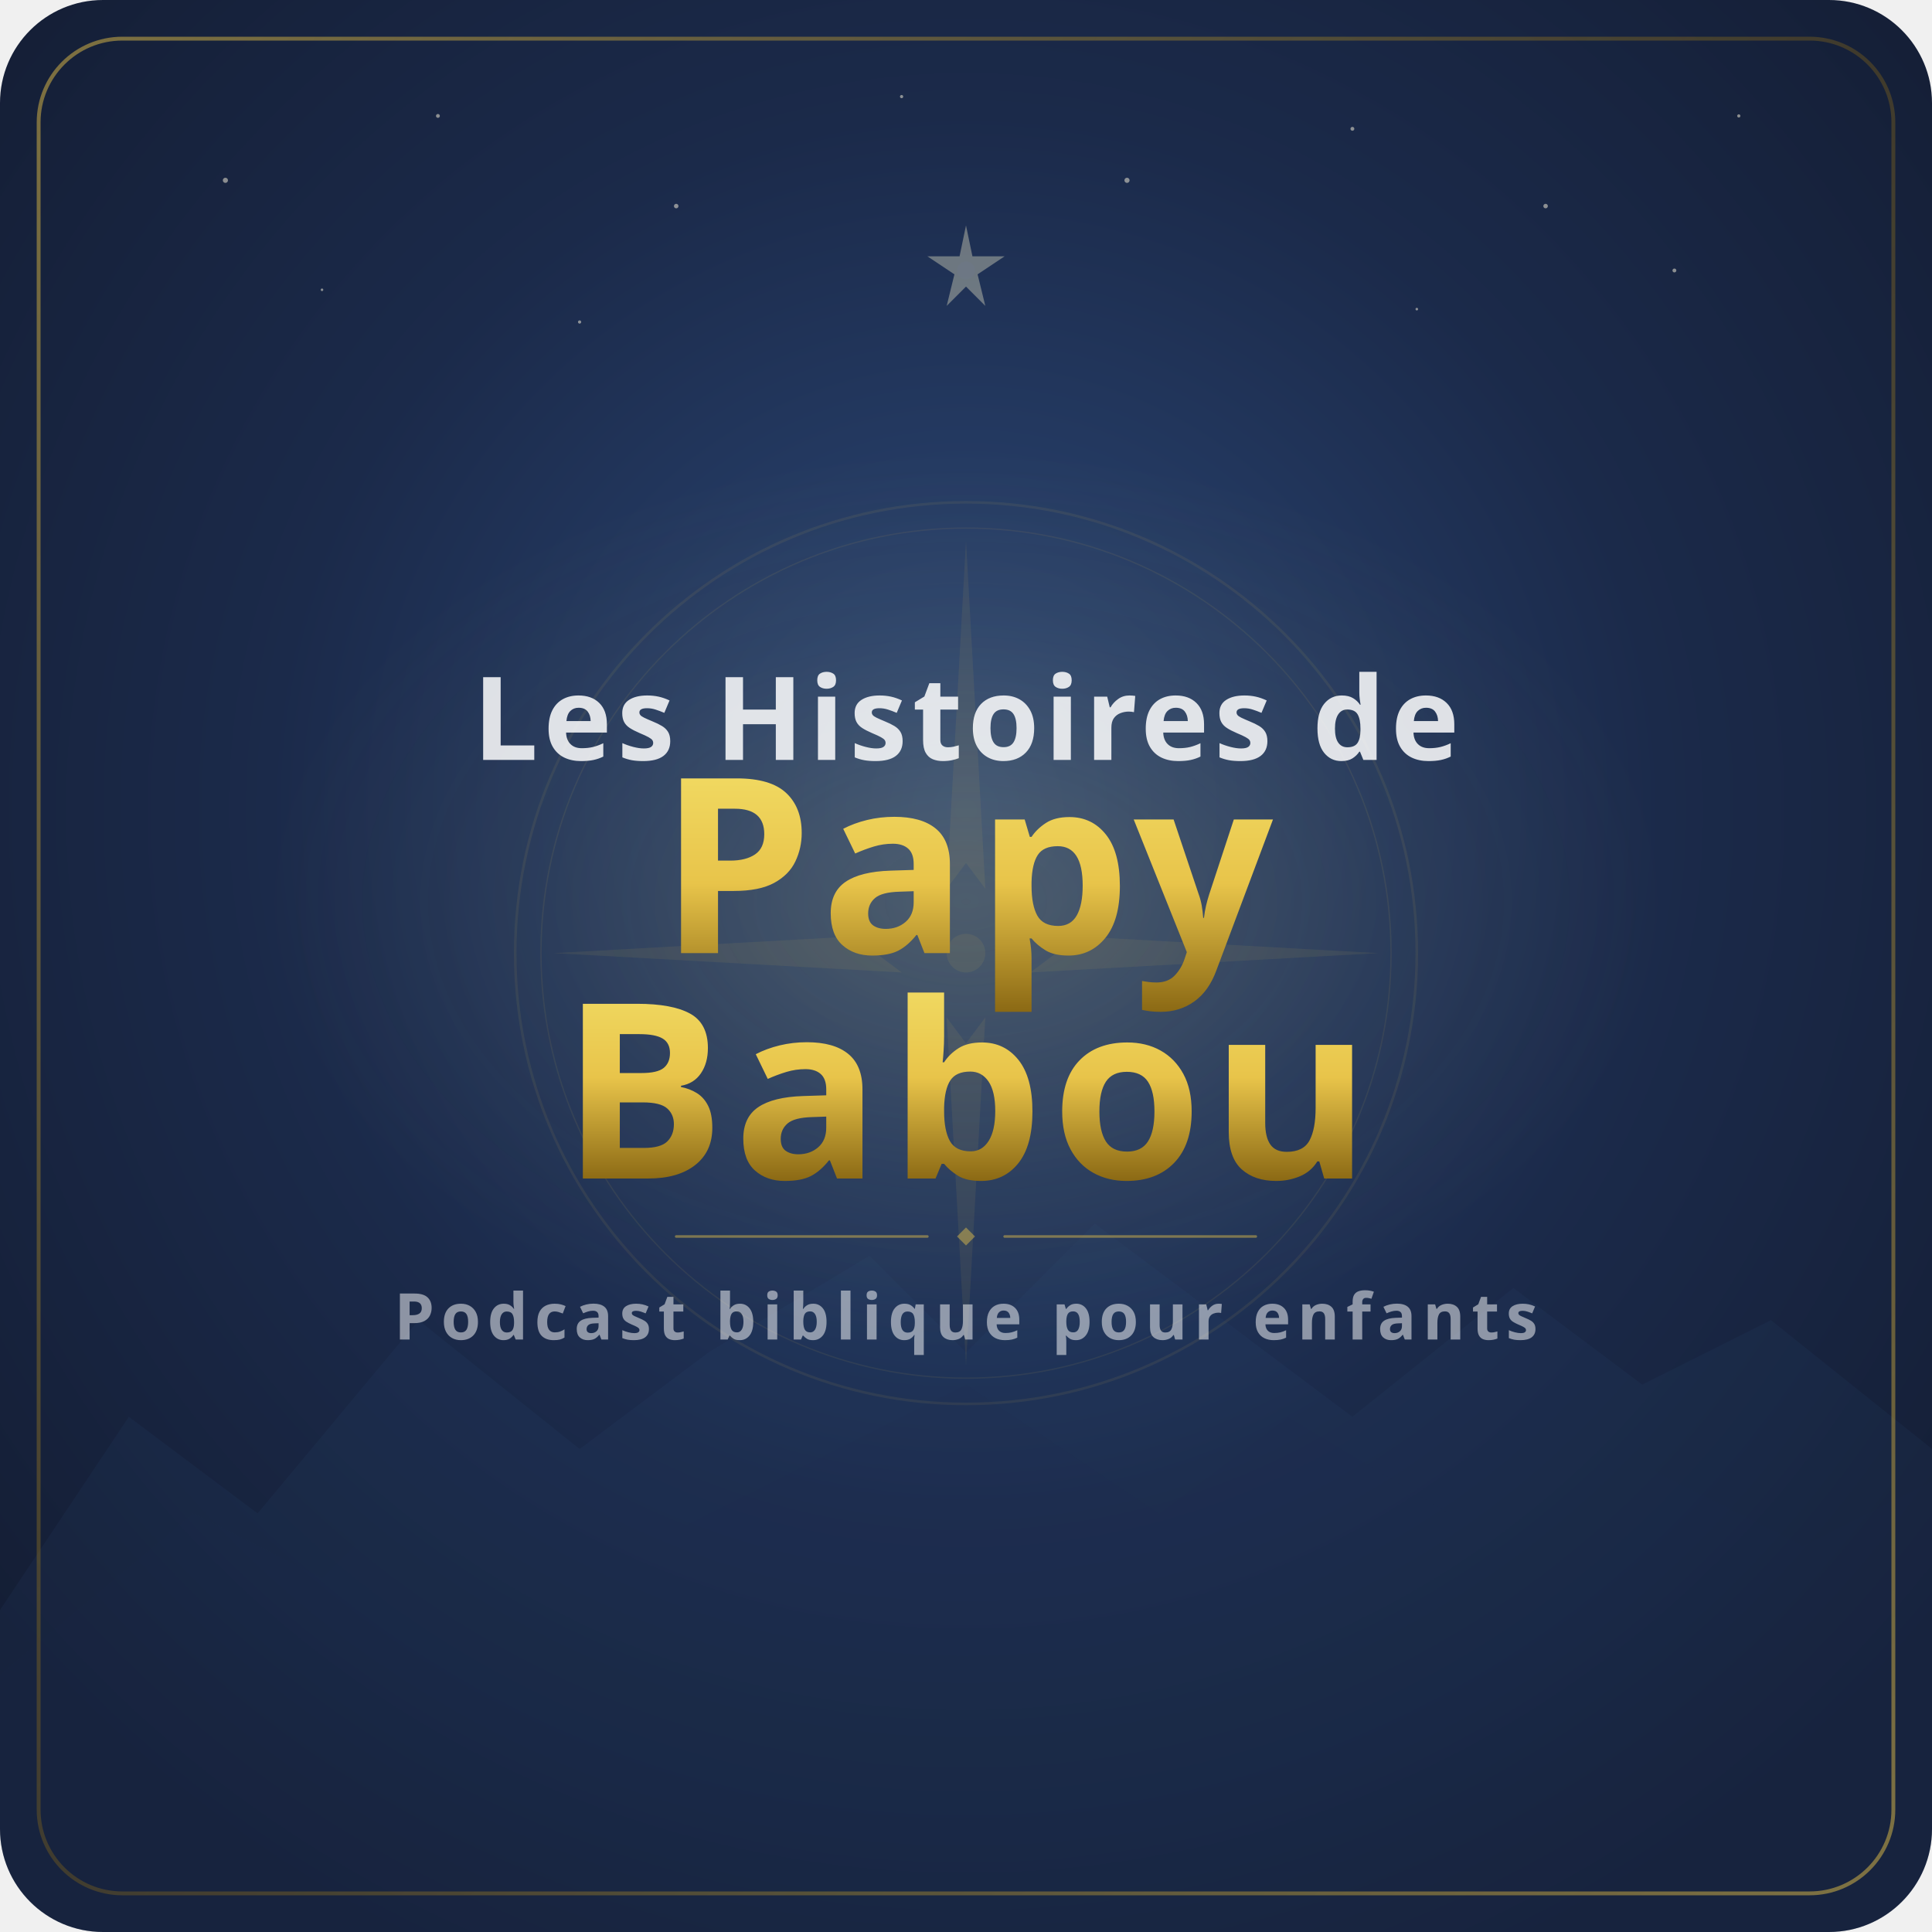
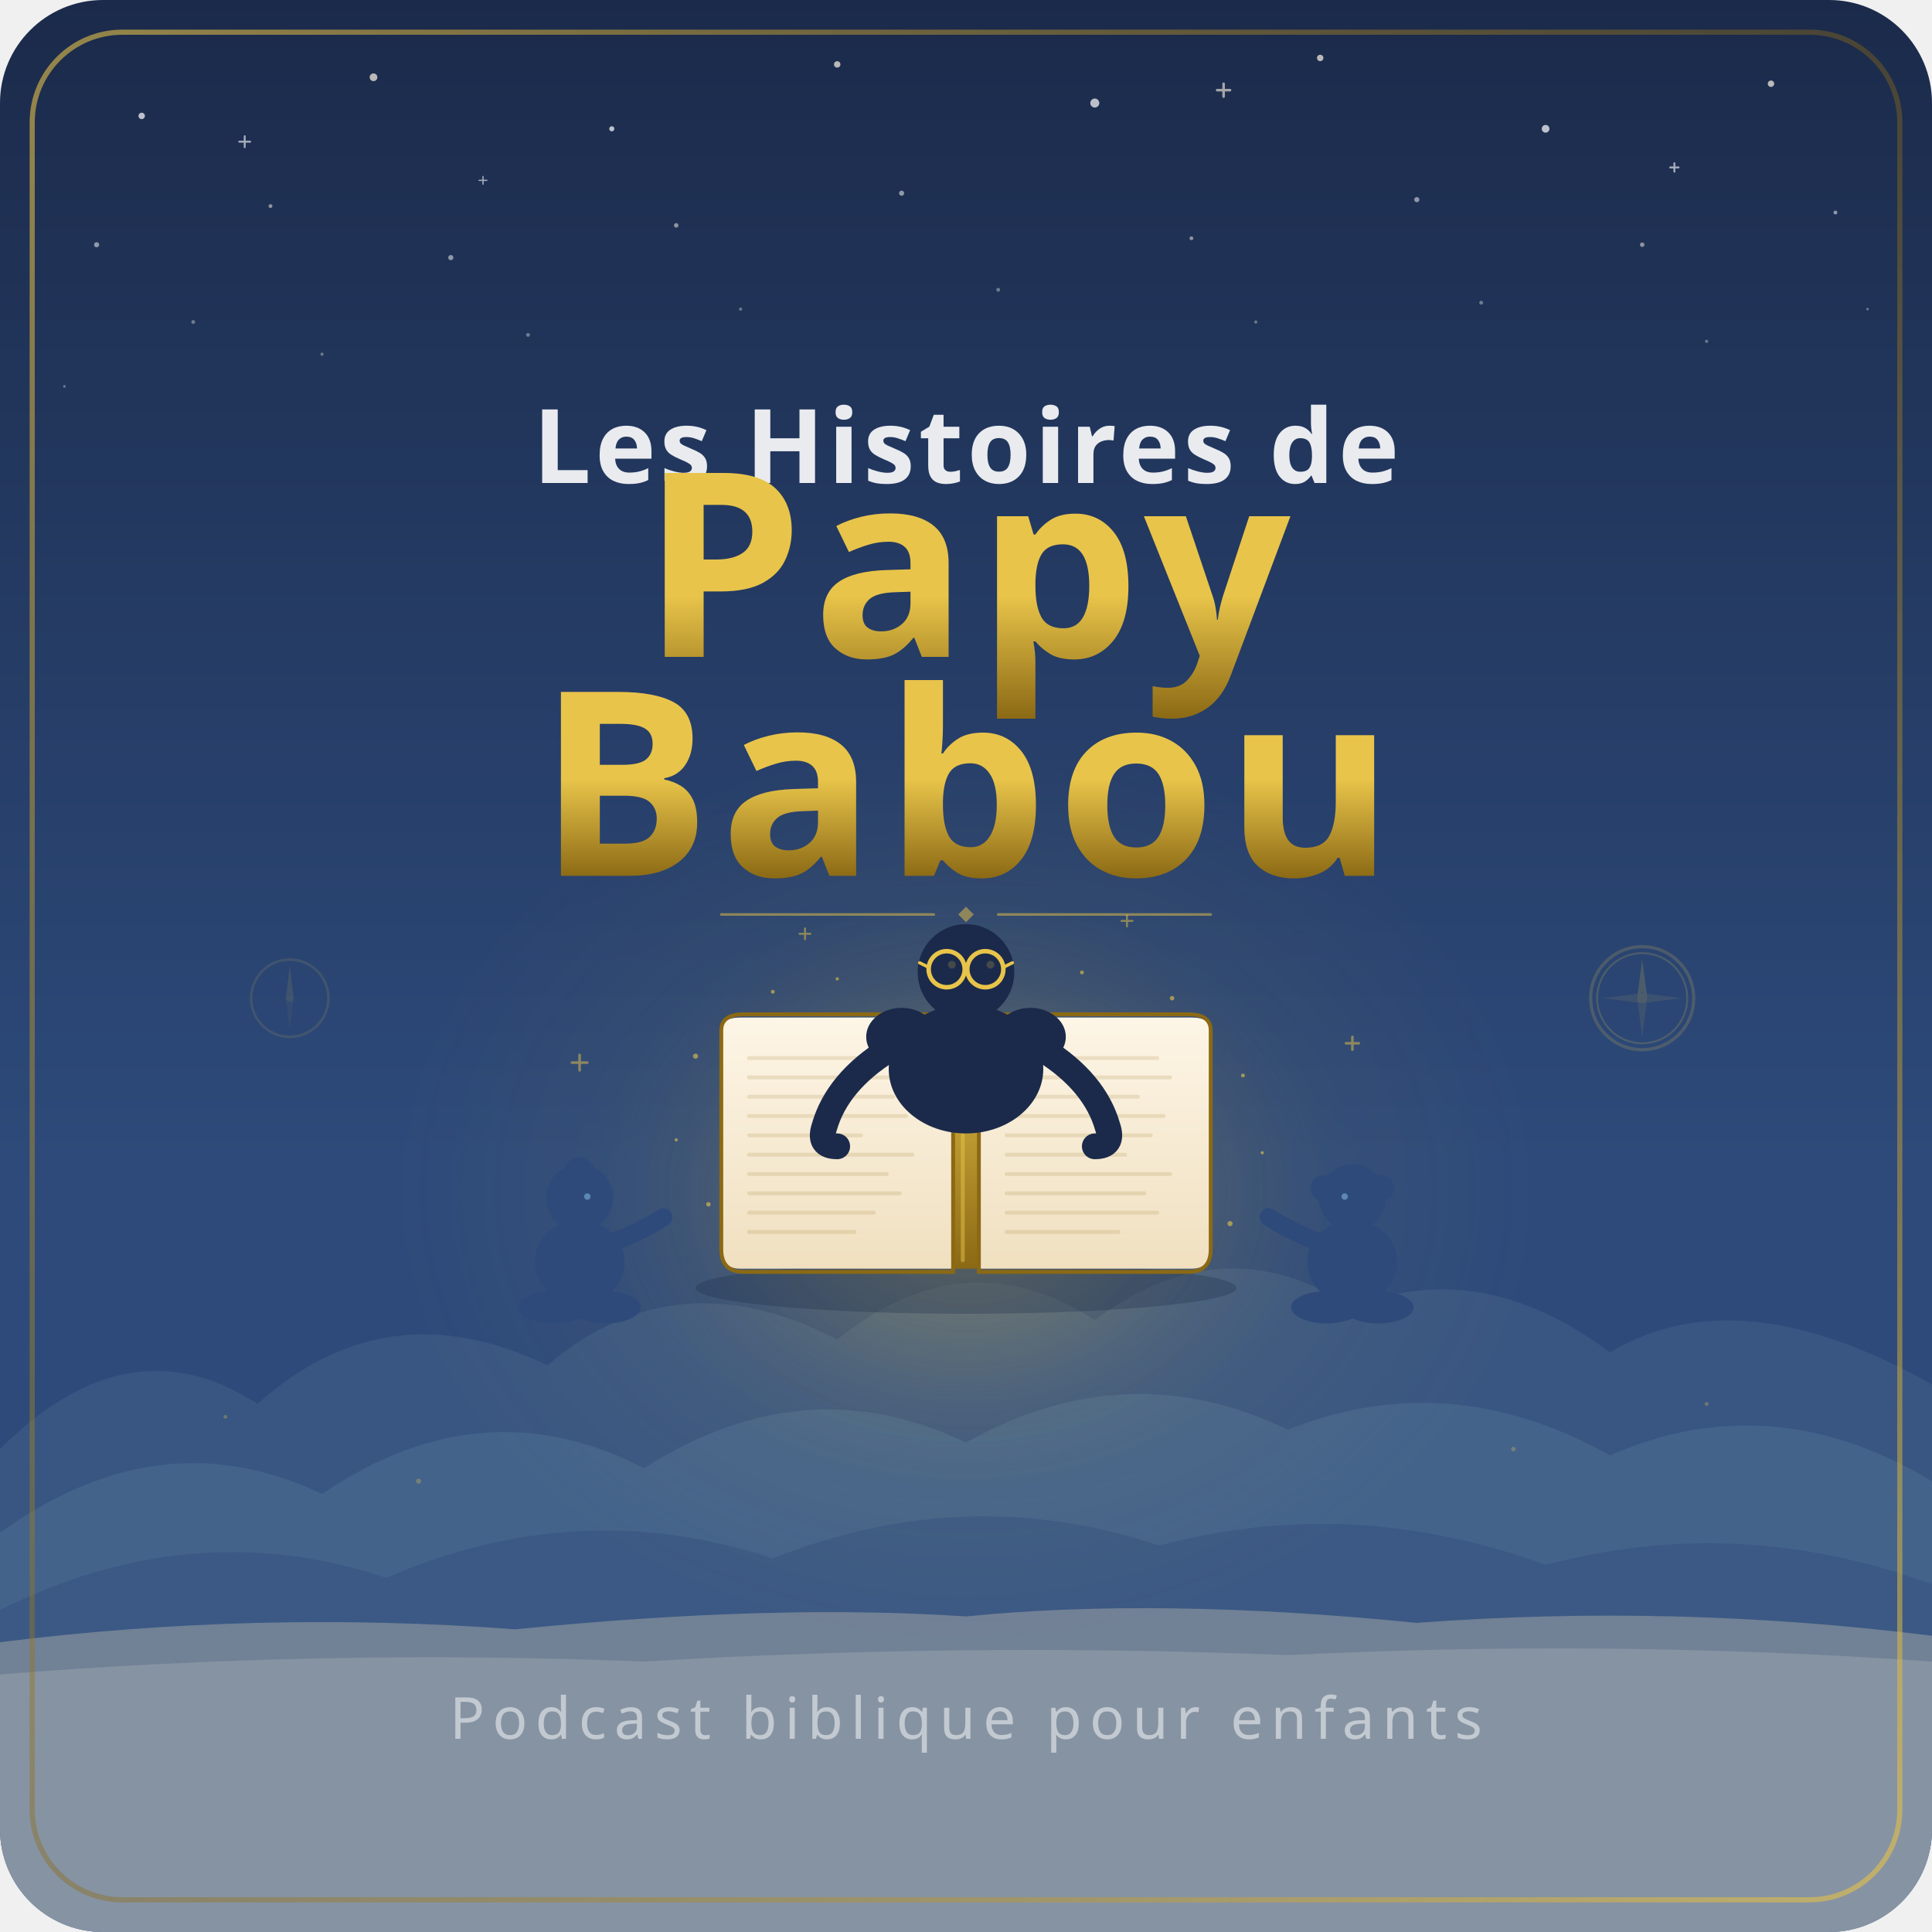
<svg xmlns="http://www.w3.org/2000/svg" viewBox="0 0 3000 3000" width="3000" height="3000">
  <defs>
-     <radialGradient id="bgGlow" cx="50%" cy="42%" r="65%">
-       <stop offset="0%" stop-color="#2D4A7A" />
-       <stop offset="55%" stop-color="#1B2A4A" />
-       <stop offset="100%" stop-color="#141E35" />
-     </radialGradient>
-     <radialGradient id="titleGlow" cx="50%" cy="50%" r="50%">
-       <stop offset="0%" stop-color="#E8C44A" stop-opacity="0.18" />
-       <stop offset="60%" stop-color="#E8C44A" stop-opacity="0.05" />
+     <linearGradient id="skyGrad" x1="0" y1="0" x2="0" y2="1">
+       <stop offset="0%" stop-color="#1B2A4A" />
+       <stop offset="60%" stop-color="#2D4A7A" />
+       <stop offset="100%" stop-color="#2D4A7A" />
+     </linearGradient>
+     <radialGradient id="bookGlow" cx="50%" cy="50%" r="50%">
+       <stop offset="0%" stop-color="#E8C44A" stop-opacity="0.35" />
+       <stop offset="35%" stop-color="#E8C44A" stop-opacity="0.15" />
+       <stop offset="70%" stop-color="#E8C44A" stop-opacity="0.05" />
      <stop offset="100%" stop-color="#E8C44A" stop-opacity="0" />
    </radialGradient>
    <linearGradient id="goldText" x1="0" y1="0" x2="0" y2="1">
-       <stop offset="0%" stop-color="#F0D860" />
-       <stop offset="45%" stop-color="#E8C44A" />
+       <stop offset="0%" stop-color="#E8C44A" />
+       <stop offset="50%" stop-color="#E8C44A" />
      <stop offset="100%" stop-color="#8B6914" />
    </linearGradient>
+     <linearGradient id="bookGold" x1="0" y1="0" x2="0" y2="1">
+       <stop offset="0%" stop-color="#E8C44A" />
+       <stop offset="100%" stop-color="#8B6914" />
+     </linearGradient>
+     <linearGradient id="pageGlow" x1="0" y1="0" x2="0" y2="1">
+       <stop offset="0%" stop-color="#FDF5E6" />
+       <stop offset="100%" stop-color="#F0E0C0" />
+     </linearGradient>
    <linearGradient id="goldBorder" x1="0" y1="0" x2="1" y2="1">
-       <stop offset="0%" stop-color="#E8C44A" stop-opacity="0.5" />
-       <stop offset="50%" stop-color="#8B6914" stop-opacity="0.35" />
-       <stop offset="100%" stop-color="#E8C44A" stop-opacity="0.5" />
-     </linearGradient>
+       <stop offset="0%" stop-color="#E8C44A" stop-opacity="0.6" />
+       <stop offset="50%" stop-color="#8B6914" stop-opacity="0.4" />
+       <stop offset="100%" stop-color="#E8C44A" stop-opacity="0.6" />
+     </linearGradient>
+     <radialGradient id="bookRays" cx="50%" cy="50%" r="50%">
+       <stop offset="0%" stop-color="#E8C44A" stop-opacity="0.20" />
+       <stop offset="50%" stop-color="#E8C44A" stop-opacity="0.06" />
+       <stop offset="100%" stop-color="#E8C44A" stop-opacity="0" />
+     </radialGradient>
    <clipPath id="roundClip">
      <rect width="3000" height="3000" rx="160" ry="160" />
    </clipPath>
  </defs>
  <g clip-path="url(#roundClip)">
-     <rect width="3000" height="3000" fill="url(#bgGlow)" />
+     <rect width="3000" height="3000" fill="url(#skyGrad)" />
+     <g opacity="0.7">
+       <circle cx="220" cy="180" r="5" fill="#FFFFFF" />
+       <circle cx="580" cy="120" r="6" fill="#FDF5E6" />
+       <circle cx="950" cy="200" r="4" fill="#FFFFFF" />
+       <circle cx="1300" cy="100" r="5" fill="#FDF5E6" />
+       <circle cx="1700" cy="160" r="7" fill="#FFFFFF" />
+       <circle cx="2050" cy="90" r="5" fill="#FDF5E6" />
+       <circle cx="2400" cy="200" r="6" fill="#FFFFFF" />
+       <circle cx="2750" cy="130" r="5" fill="#FDF5E6" />
+     </g>
    <g opacity="0.5">
-       <circle cx="350" cy="280" r="4" fill="#FFF8E0" />
-       <circle cx="680" cy="180" r="3" fill="#FFF8E0" />
-       <circle cx="1050" cy="320" r="3.5" fill="#FFF8E0" />
-       <circle cx="1400" cy="150" r="2.5" fill="#FFF8E0" />
-       <circle cx="1750" cy="280" r="4" fill="#FFF8E0" />
-       <circle cx="2100" cy="200" r="3" fill="#FFF8E0" />
-       <circle cx="2400" cy="320" r="3.5" fill="#FFF8E0" />
-       <circle cx="2700" cy="180" r="2.5" fill="#FFF8E0" />
-       <circle cx="500" cy="450" r="2" fill="#FFF8E0" />
-       <circle cx="900" cy="500" r="2.5" fill="#FFF8E0" />
-       <circle cx="2200" cy="480" r="2" fill="#FFF8E0" />
-       <circle cx="2600" cy="420" r="3" fill="#FFF8E0" />
-     </g>
-     <g opacity="0.12">
-       <path d="M0,2500 L200,2200 L400,2350 L650,2050 L900,2250 L1100,2100 L1350,1950 L1500,2100 L1700,1900 L1900,2050 L2100,2200 L2350,2000 L2550,2150 L2750,2050 L3000,2250 L3000,3000 L0,3000 Z" fill="#2D4A7A" />
-     </g>
-     <g opacity="0.08">
-       <path d="M0,2600 L300,2350 L500,2450 L750,2200 L1000,2400 L1200,2300 L1500,2150 L1800,2350 L2000,2200 L2250,2350 L2500,2250 L2800,2400 L3000,2300 L3000,3000 L0,3000 Z" fill="#1B2A4A" />
-     </g>
-     <g transform="translate(1500, 420)" opacity="0.35">
-       <polygon points="0,-70 10,-22 60,-22 18,6 30,55 0,25 -30,55 -18,6 -60,-22 -10,-22" fill="#FFF8D0" />
-       <circle cx="0" cy="0" r="14" fill="#FFFBE8" opacity="0.5" />
-     </g>
-     <g transform="translate(1500, 1480)" opacity="0.08">
-       <circle cx="0" cy="0" r="700" fill="none" stroke="#E8C44A" stroke-width="4" />
-       <circle cx="0" cy="0" r="660" fill="none" stroke="#E8C44A" stroke-width="2" />
-       <polygon points="0,-640 30,-100 0,-140 -30,-100" fill="#E8C44A" />
-       <polygon points="0,640 30,100 0,140 -30,100" fill="#E8C44A" />
-       <polygon points="-640,0 -100,30 -140,0 -100,-30" fill="#E8C44A" />
-       <polygon points="640,0 100,30 140,0 100,-30" fill="#E8C44A" />
-       <polygon points="-440,-440 -60,-60 -80,-80 -60,-60" fill="#E8C44A" opacity="0.6" />
-       <polygon points="440,-440 60,-60 80,-80 60,-60" fill="#E8C44A" opacity="0.6" />
-       <polygon points="-440,440 -60,60 -80,80 -60,60" fill="#E8C44A" opacity="0.6" />
-       <polygon points="440,440 60,60 80,80 60,60" fill="#E8C44A" opacity="0.6" />
-       <circle cx="0" cy="0" r="30" fill="#E8C44A" />
-     </g>
-     <ellipse cx="1500" cy="1400" rx="1100" ry="700" fill="url(#titleGlow)" />
-     <text x="1500" y="1180" text-anchor="middle" font-family="'Baloo 2', 'Nunito', sans-serif" font-size="180" font-weight="600" fill="#FFFFFF" opacity="0.85" letter-spacing="8">Les Histoires de</text>
-     <text x="1500" y="1480" text-anchor="middle" font-family="'Baloo 2', 'Nunito', sans-serif" font-size="380" font-weight="800" fill="url(#goldText)" letter-spacing="12">Papy</text>
-     <text x="1500" y="1830" text-anchor="middle" font-family="'Baloo 2', 'Nunito', sans-serif" font-size="380" font-weight="800" fill="url(#goldText)" letter-spacing="12">Babou</text>
-     <g transform="translate(1500, 1920)" opacity="0.45">
-       <line x1="-450" y1="0" x2="-60" y2="0" stroke="#E8C44A" stroke-width="4" stroke-linecap="round" />
-       <line x1="60" y1="0" x2="450" y2="0" stroke="#E8C44A" stroke-width="4" stroke-linecap="round" />
-       <polygon points="0,-14 14,0 0,14 -14,0" fill="#E8C44A" />
-     </g>
-     <text x="1500" y="2080" text-anchor="middle" font-family="'Nunito', sans-serif" font-size="100" font-weight="600" fill="#FFFFFF" opacity="0.5" letter-spacing="10">Podcast biblique pour enfants</text>
-     <rect x="60" y="60" width="2880" height="2880" rx="130" ry="130" fill="none" stroke="url(#goldBorder)" stroke-width="6" />
+       <circle cx="150" cy="380" r="4" fill="#FFFFFF" />
+       <circle cx="420" cy="320" r="3" fill="#FDF5E6" />
+       <circle cx="700" cy="400" r="4" fill="#FFFFFF" />
+       <circle cx="1050" cy="350" r="3.5" fill="#FDF5E6" />
+       <circle cx="1400" cy="300" r="4" fill="#FFFFFF" />
+       <circle cx="1850" cy="370" r="3" fill="#FDF5E6" />
+       <circle cx="2200" cy="310" r="4" fill="#FFFFFF" />
+       <circle cx="2550" cy="380" r="3.5" fill="#FDF5E6" />
+       <circle cx="2850" cy="330" r="3" fill="#FFFFFF" />
+     </g>
+     <g opacity="0.35">
+       <circle cx="300" cy="500" r="3" fill="#FFFFFF" />
+       <circle cx="500" cy="550" r="2.5" fill="#FDF5E6" />
+       <circle cx="820" cy="520" r="3" fill="#FFFFFF" />
+       <circle cx="1150" cy="480" r="2.5" fill="#FDF5E6" />
+       <circle cx="1550" cy="450" r="3" fill="#FFFFFF" />
+       <circle cx="1950" cy="500" r="2.5" fill="#FDF5E6" />
+       <circle cx="2300" cy="470" r="3" fill="#FFFFFF" />
+       <circle cx="2650" cy="530" r="2.5" fill="#FDF5E6" />
+       <circle cx="100" cy="600" r="2" fill="#FFFFFF" />
+       <circle cx="2900" cy="480" r="2" fill="#FFFFFF" />
+     </g>
+     <g opacity="0.6">
+       <g transform="translate(380, 220)">
+         <rect x="-1.5" y="-10" width="3" height="20" rx="1.5" fill="#FFFFFF" />
+         <rect x="-10" y="-1.5" width="20" height="3" rx="1.5" fill="#FFFFFF" />
+       </g>
+       <g transform="translate(1900, 140)">
+         <rect x="-2" y="-12" width="4" height="24" rx="2" fill="#FDF5E6" />
+         <rect x="-12" y="-2" width="24" height="4" rx="2" fill="#FDF5E6" />
+       </g>
+       <g transform="translate(2600, 260)">
+         <rect x="-1.5" y="-8" width="3" height="16" rx="1.5" fill="#FFFFFF" />
+         <rect x="-8" y="-1.5" width="16" height="3" rx="1.5" fill="#FFFFFF" />
+       </g>
+       <g transform="translate(750, 280)">
+         <rect x="-1" y="-7" width="2" height="14" rx="1" fill="#FFFFFF" />
+         <rect x="-7" y="-1" width="14" height="2" rx="1" fill="#FFFFFF" />
+       </g>
+     </g>
+     <path d="M0,2250 Q200,2050 400,2180 Q600,2000 850,2120 Q1050,1950 1300,2080 Q1500,1920 1700,2050 Q1900,1900 2100,2030 Q2300,1950 2500,2100 Q2700,1980 3000,2150 L3000,3000 L0,3000 Z" fill="#5A7A9A" opacity="0.25" />
+     <path d="M0,2380 Q250,2200 500,2320 Q750,2150 1000,2280 Q1250,2120 1500,2240 Q1750,2100 2000,2220 Q2250,2120 2500,2260 Q2750,2150 3000,2300 L3000,3000 L0,3000 Z" fill="#5A7A9A" opacity="0.35" />
+     <path d="M0,2500 Q300,2350 600,2450 Q900,2320 1200,2420 Q1500,2300 1800,2400 Q2100,2320 2400,2430 Q2700,2350 3000,2460 L3000,3000 L0,3000 Z" fill="#2D4A7A" opacity="0.4" />
+     <path d="M0,2550 Q400,2500 800,2530 Q1200,2490 1500,2510 Q1800,2480 2200,2520 Q2600,2490 3000,2540 L3000,3000 L0,3000 Z" fill="#F0E0C0" opacity="0.3" />
+     <path d="M0,2600 Q500,2560 1000,2580 Q1500,2550 2000,2570 Q2500,2545 3000,2580 L3000,3000 L0,3000 Z" fill="#FDF5E6" opacity="0.15" />
+     <ellipse cx="1500" cy="1850" rx="900" ry="700" fill="url(#bookRays)" />
+     <ellipse cx="1500" cy="1850" rx="550" ry="450" fill="url(#bookGlow)" />
+     <g transform="translate(1500, 1820)">
+       <ellipse cx="0" cy="180" rx="420" ry="40" fill="#1B2A4A" opacity="0.3" />
+       <path d="M-20,0 L-20,-220 Q-20,-240 -40,-240 L-350,-240 Q-380,-240 -380,-220 L-380,120 Q-380,150 -350,150 L-20,150 Z" fill="url(#pageGlow)" />
+       <g opacity="0.15">
+         <rect x="-340" y="-180" width="200" height="6" rx="3" fill="#8B6914" />
+         <rect x="-340" y="-150" width="260" height="6" rx="3" fill="#8B6914" />
+         <rect x="-340" y="-120" width="230" height="6" rx="3" fill="#8B6914" />
+         <rect x="-340" y="-90" width="250" height="6" rx="3" fill="#8B6914" />
+         <rect x="-340" y="-60" width="180" height="6" rx="3" fill="#8B6914" />
+         <rect x="-340" y="-30" width="260" height="6" rx="3" fill="#8B6914" />
+         <rect x="-340" y="0" width="220" height="6" rx="3" fill="#8B6914" />
+         <rect x="-340" y="30" width="240" height="6" rx="3" fill="#8B6914" />
+         <rect x="-340" y="60" width="200" height="6" rx="3" fill="#8B6914" />
+         <rect x="-340" y="90" width="170" height="6" rx="3" fill="#8B6914" />
+       </g>
+       <path d="M20,0 L20,-220 Q20,-240 40,-240 L350,-240 Q380,-240 380,-220 L380,120 Q380,150 350,150 L20,150 Z" fill="url(#pageGlow)" />
+       <g opacity="0.15">
+         <rect x="60" y="-180" width="240" height="6" rx="3" fill="#8B6914" />
+         <rect x="60" y="-150" width="260" height="6" rx="3" fill="#8B6914" />
+         <rect x="60" y="-120" width="210" height="6" rx="3" fill="#8B6914" />
+         <rect x="60" y="-90" width="250" height="6" rx="3" fill="#8B6914" />
+         <rect x="60" y="-60" width="230" height="6" rx="3" fill="#8B6914" />
+         <rect x="60" y="-30" width="190" height="6" rx="3" fill="#8B6914" />
+         <rect x="60" y="0" width="260" height="6" rx="3" fill="#8B6914" />
+         <rect x="60" y="30" width="220" height="6" rx="3" fill="#8B6914" />
+         <rect x="60" y="60" width="240" height="6" rx="3" fill="#8B6914" />
+         <rect x="60" y="90" width="180" height="6" rx="3" fill="#8B6914" />
+       </g>
+       <rect x="-20" y="-240" width="40" height="390" rx="6" fill="url(#bookGold)" />
+       <rect x="-8" y="-230" width="6" height="370" rx="3" fill="#E8C44A" opacity="0.5" />
+       <path d="M-380,-220 L-380,120 Q-380,155 -345,155 L-20,155 L-20,-245 L-345,-245 Q-380,-245 -380,-220 Z" fill="none" stroke="#8B6914" stroke-width="6" />
+       <path d="M380,-220 L380,120 Q380,155 345,155 L20,155 L20,-245 L345,-245 Q380,-245 380,-220 Z" fill="none" stroke="#8B6914" stroke-width="6" />
+       <g opacity="0.6">
+         <circle cx="-420" cy="-180" r="4" fill="#E8C44A" />
+         <circle cx="430" cy="-150" r="3" fill="#E8C44A" />
+         <circle cx="-400" cy="50" r="3.5" fill="#E8C44A" />
+         <circle cx="410" cy="80" r="4" fill="#E8C44A" />
+         <circle cx="-300" cy="-280" r="3" fill="#E8C44A" />
+         <circle cx="320" cy="-270" r="3.5" fill="#E8C44A" />
+         <circle cx="0" cy="-290" r="4" fill="#E8C44A" />
+         <circle cx="-200" cy="-300" r="2.5" fill="#E8C44A" />
+         <circle cx="180" cy="-310" r="3" fill="#E8C44A" />
+         <circle cx="-450" cy="-50" r="2.5" fill="#E8C44A" />
+         <circle cx="460" cy="-30" r="2.5" fill="#E8C44A" />
+       </g>
+     </g>
+     <g transform="translate(1500, 1580)">
+       <ellipse cx="0" cy="80" rx="120" ry="100" fill="#1B2A4A" />
+       <ellipse cx="-100" cy="30" rx="55" ry="45" fill="#1B2A4A" />
+       <ellipse cx="100" cy="30" rx="55" ry="45" fill="#1B2A4A" />
+       <rect x="-25" y="-30" width="50" height="50" rx="10" fill="#1B2A4A" />
+       <circle cx="0" cy="-70" r="75" fill="#1B2A4A" />
+       <circle cx="-30" cy="-75" r="28" fill="none" stroke="#E8C44A" stroke-width="7" />
+       <circle cx="30" cy="-75" r="28" fill="none" stroke="#E8C44A" stroke-width="7" />
+       <path d="M-2,-75 Q0,-82 2,-75" fill="none" stroke="#E8C44A" stroke-width="5" />
+       <line x1="-58" y1="-78" x2="-72" y2="-85" stroke="#E8C44A" stroke-width="5" stroke-linecap="round" />
+       <line x1="58" y1="-78" x2="72" y2="-85" stroke="#E8C44A" stroke-width="5" stroke-linecap="round" />
+       <circle cx="-22" cy="-82" r="6" fill="#E8C44A" opacity="0.2" />
+       <circle cx="38" cy="-82" r="6" fill="#E8C44A" opacity="0.2" />
+       <path d="M-120,50 Q-200,100 -220,170 Q-230,200 -200,200" fill="none" stroke="#1B2A4A" stroke-width="40" stroke-linecap="round" />
+       <path d="M120,50 Q200,100 220,170 Q230,200 200,200" fill="none" stroke="#1B2A4A" stroke-width="40" stroke-linecap="round" />
+     </g>
+     <g transform="translate(900, 1900)">
+       <ellipse cx="0" cy="60" rx="70" ry="65" fill="#2D4A7A" />
+       <rect x="-15" y="-10" width="30" height="30" rx="8" fill="#2D4A7A" />
+       <circle cx="0" cy="-40" r="52" fill="#2D4A7A" />
+       <path d="M-15,-90 Q0,-105 15,-88" fill="none" stroke="#2D4A7A" stroke-width="12" stroke-linecap="round" />
+       <circle cx="12" cy="-42" r="5" fill="#7BAFD4" opacity="0.6" />
+       <ellipse cx="-40" cy="130" rx="55" ry="25" fill="#2D4A7A" />
+       <ellipse cx="40" cy="130" rx="55" ry="25" fill="#2D4A7A" />
+       <path d="M50,30 Q100,10 130,-10" fill="none" stroke="#2D4A7A" stroke-width="28" stroke-linecap="round" />
+     </g>
+     <g transform="translate(2100, 1900)">
+       <ellipse cx="0" cy="60" rx="70" ry="65" fill="#2D4A7A" />
+       <rect x="-15" y="-10" width="30" height="30" rx="8" fill="#2D4A7A" />
+       <circle cx="0" cy="-40" r="52" fill="#2D4A7A" />
+       <circle cx="-45" cy="-55" r="20" fill="#2D4A7A" />
+       <circle cx="45" cy="-55" r="20" fill="#2D4A7A" />
+       <circle cx="-12" cy="-42" r="5" fill="#7BAFD4" opacity="0.6" />
+       <ellipse cx="-40" cy="130" rx="55" ry="25" fill="#2D4A7A" />
+       <ellipse cx="40" cy="130" rx="55" ry="25" fill="#2D4A7A" />
+       <path d="M-50,30 Q-100,10 -130,-10" fill="none" stroke="#2D4A7A" stroke-width="28" stroke-linecap="round" />
+     </g>
+     <g transform="translate(2550, 1550)" opacity="0.18">
+       <circle cx="0" cy="0" r="80" fill="none" stroke="#E8C44A" stroke-width="5" />
+       <circle cx="0" cy="0" r="70" fill="none" stroke="#E8C44A" stroke-width="3" />
+       <polygon points="0,-60 8,0 0,-10 -8,0" fill="#E8C44A" />
+       <polygon points="0,60 8,0 0,10 -8,0" fill="#E8C44A" opacity="0.5" />
+       <polygon points="-60,0 0,8 -10,0 0,-8" fill="#E8C44A" opacity="0.5" />
+       <polygon points="60,0 0,8 10,0 0,-8" fill="#E8C44A" opacity="0.5" />
+       <circle cx="0" cy="0" r="8" fill="#E8C44A" />
+     </g>
+     <g transform="translate(450, 1550)" opacity="0.12">
+       <circle cx="0" cy="0" r="60" fill="none" stroke="#E8C44A" stroke-width="4" />
+       <polygon points="0,-50 6,0 0,-8 -6,0" fill="#E8C44A" />
+       <polygon points="0,50 6,0 0,8 -6,0" fill="#E8C44A" opacity="0.4" />
+       <circle cx="0" cy="0" r="6" fill="#E8C44A" />
+     </g>
+     <g opacity="0.5">
+       <g transform="translate(900, 1650)">
+         <rect x="-2" y="-14" width="4" height="28" rx="2" fill="#E8C44A" />
+         <rect x="-14" y="-2" width="28" height="4" rx="2" fill="#E8C44A" />
+       </g>
+       <g transform="translate(2100, 1620)">
+         <rect x="-2" y="-12" width="4" height="24" rx="2" fill="#E8C44A" />
+         <rect x="-12" y="-2" width="24" height="4" rx="2" fill="#E8C44A" />
+       </g>
+       <g transform="translate(1250, 1450)">
+         <rect x="-1.5" y="-10" width="3" height="20" rx="1.5" fill="#E8C44A" />
+         <rect x="-10" y="-1.5" width="20" height="3" rx="1.5" fill="#E8C44A" />
+       </g>
+       <g transform="translate(1750, 1430)">
+         <rect x="-1.5" y="-10" width="3" height="20" rx="1.5" fill="#E8C44A" />
+         <rect x="-10" y="-1.5" width="20" height="3" rx="1.5" fill="#E8C44A" />
+       </g>
+     </g>
+     <g opacity="0.3">
+       <circle cx="350" cy="2200" r="3" fill="#E8C44A" />
+       <circle cx="650" cy="2300" r="4" fill="#E8C44A" />
+       <circle cx="2350" cy="2250" r="3.5" fill="#E8C44A" />
+       <circle cx="2650" cy="2180" r="3" fill="#E8C44A" />
+     </g>
+     <text x="1500" y="750" text-anchor="middle" font-family="'Baloo 2', sans-serif" font-size="160" font-weight="600" fill="#FFFFFF" opacity="0.9" letter-spacing="6">Les Histoires de</text>
+     <text x="1500" y="1020" text-anchor="middle" font-family="'Baloo 2', sans-serif" font-size="400" font-weight="800" fill="url(#goldText)" letter-spacing="14">Papy</text>
+     <text x="1500" y="1360" text-anchor="middle" font-family="'Baloo 2', sans-serif" font-size="400" font-weight="800" fill="url(#goldText)" letter-spacing="14">Babou</text>
+     <g transform="translate(1500, 1420)" opacity="0.5">
+       <line x1="-380" y1="0" x2="-50" y2="0" stroke="#E8C44A" stroke-width="4" stroke-linecap="round" />
+       <line x1="50" y1="0" x2="380" y2="0" stroke="#E8C44A" stroke-width="4" stroke-linecap="round" />
+       <polygon points="0,-12 12,0 0,12 -12,0" fill="#E8C44A" />
+     </g>
+     <text x="1500" y="2700" text-anchor="middle" font-family="'Baloo 2', sans-serif" font-size="90" font-weight="500" fill="#FFFFFF" opacity="0.5" letter-spacing="12">Podcast biblique pour enfants</text>
+     <rect x="50" y="50" width="2900" height="2900" rx="140" ry="140" fill="none" stroke="url(#goldBorder)" stroke-width="8" />
  </g>
</svg>
